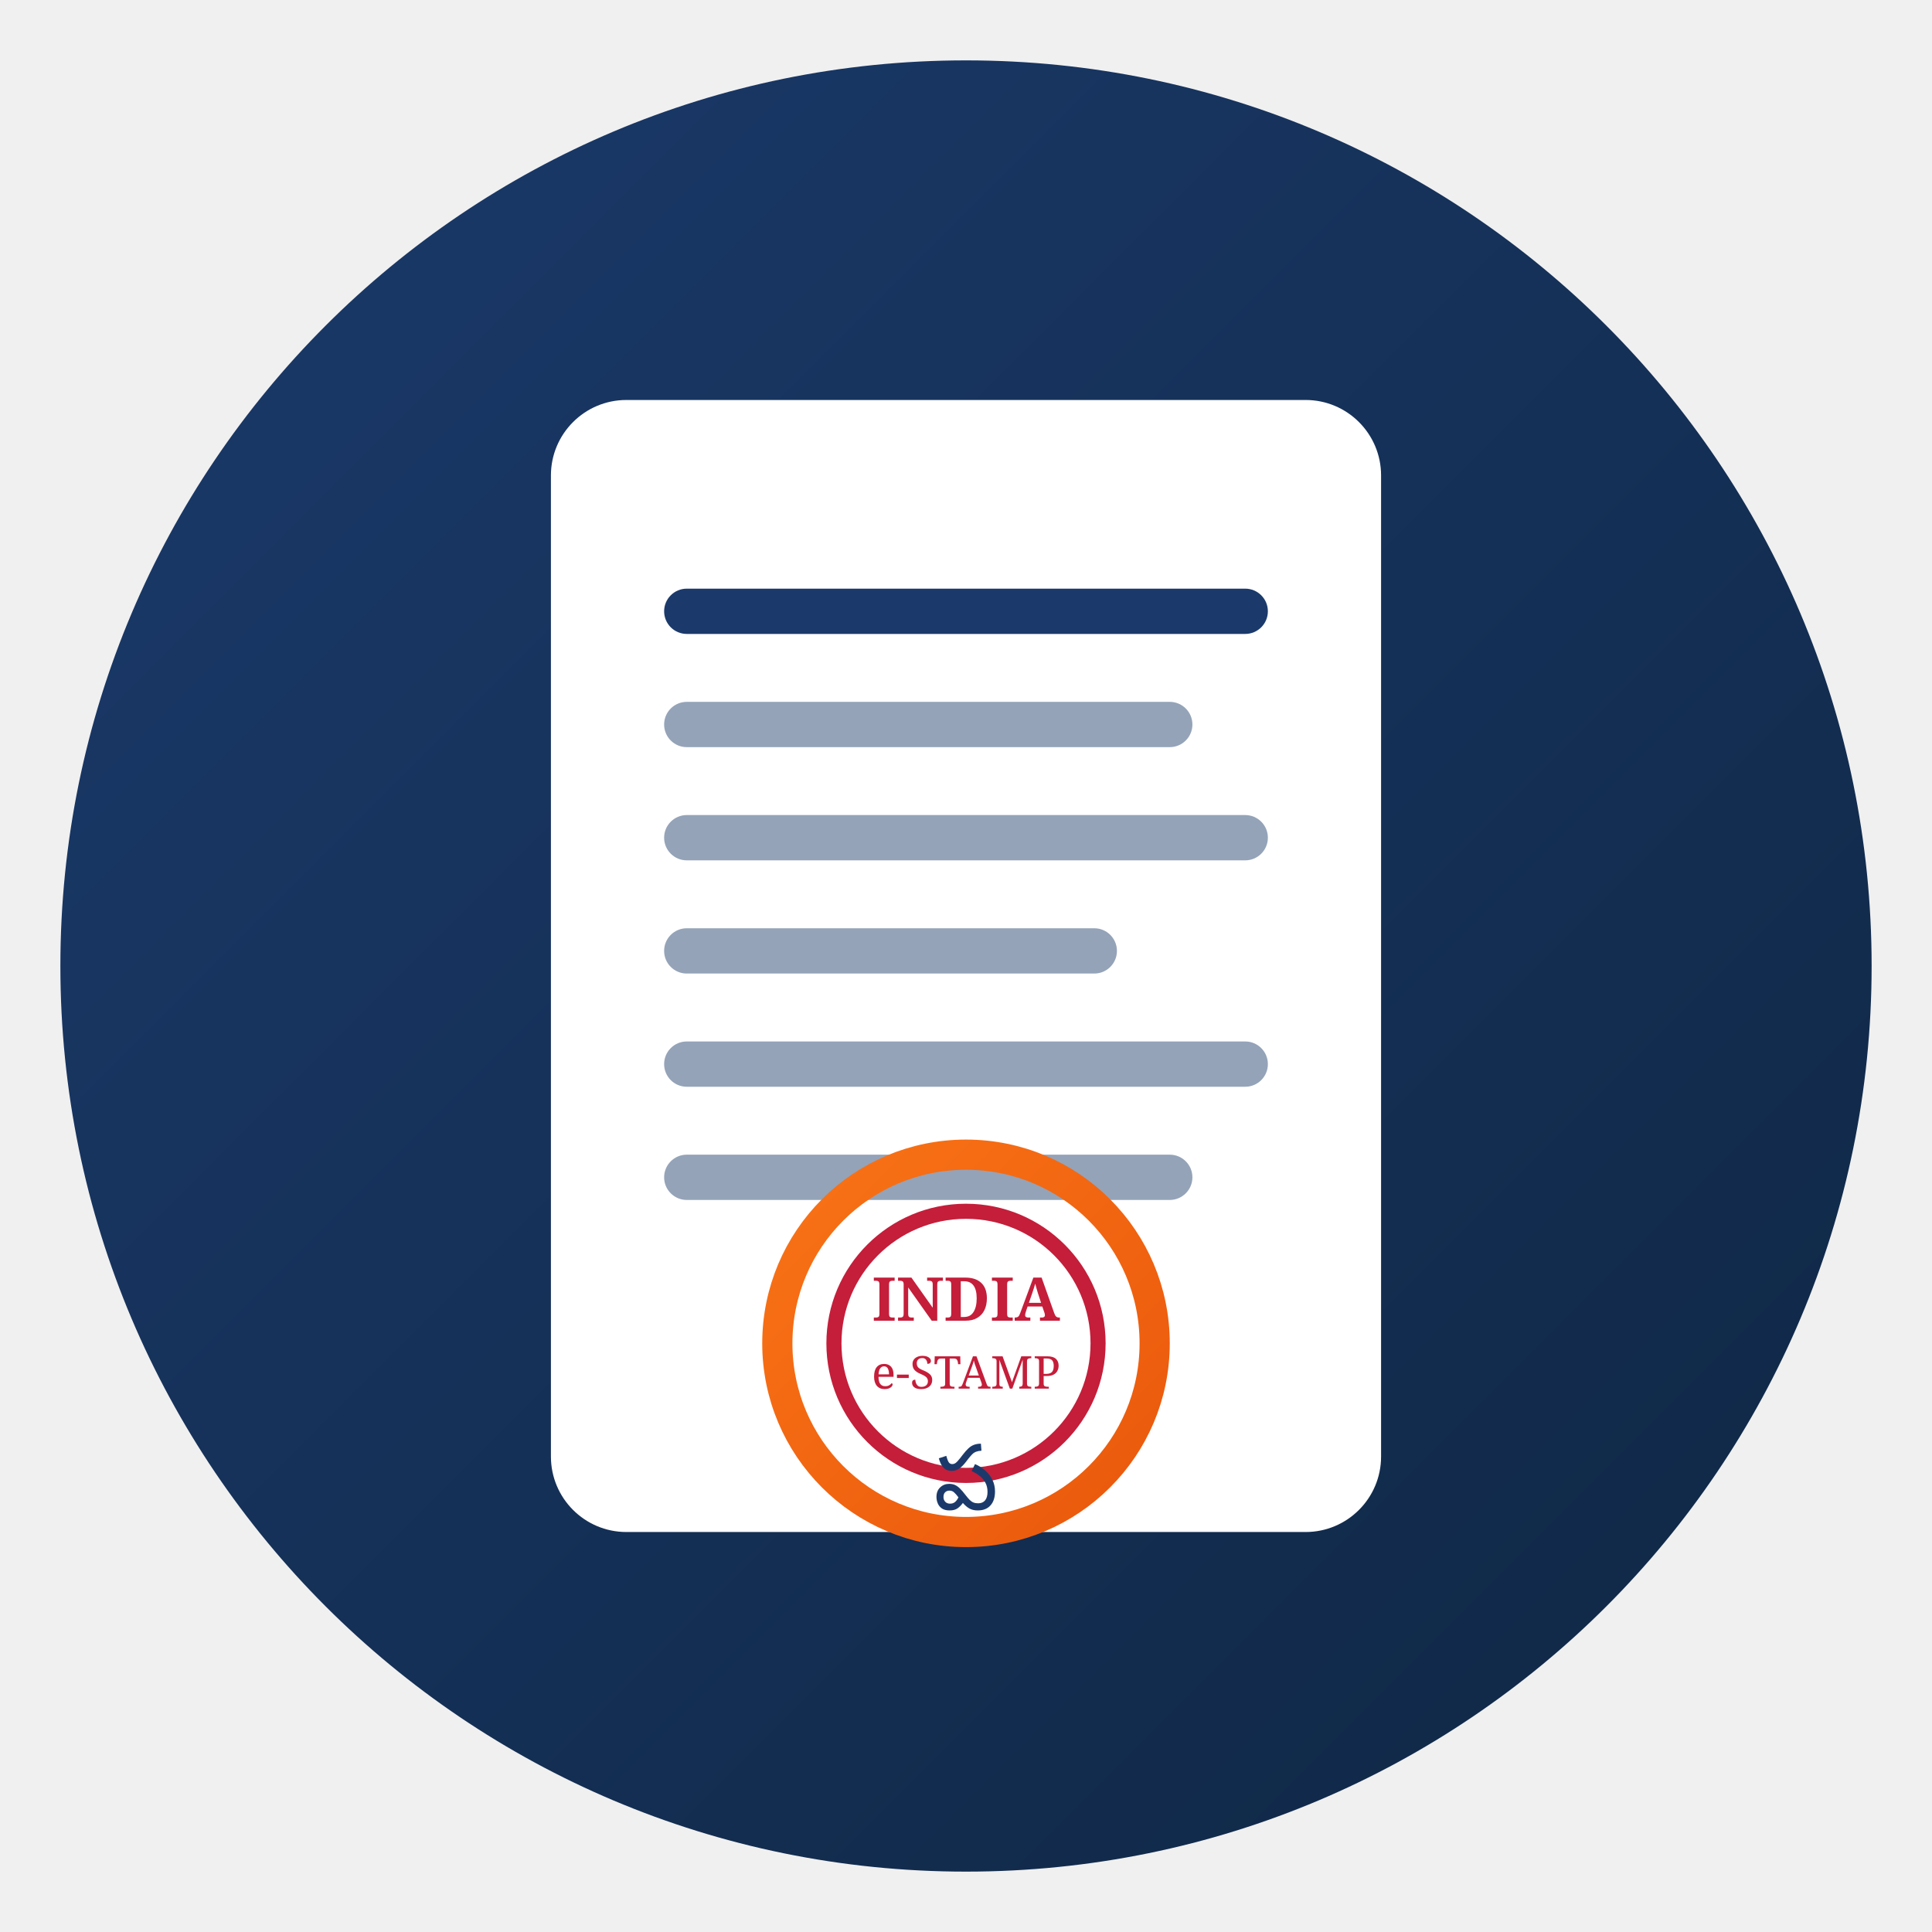
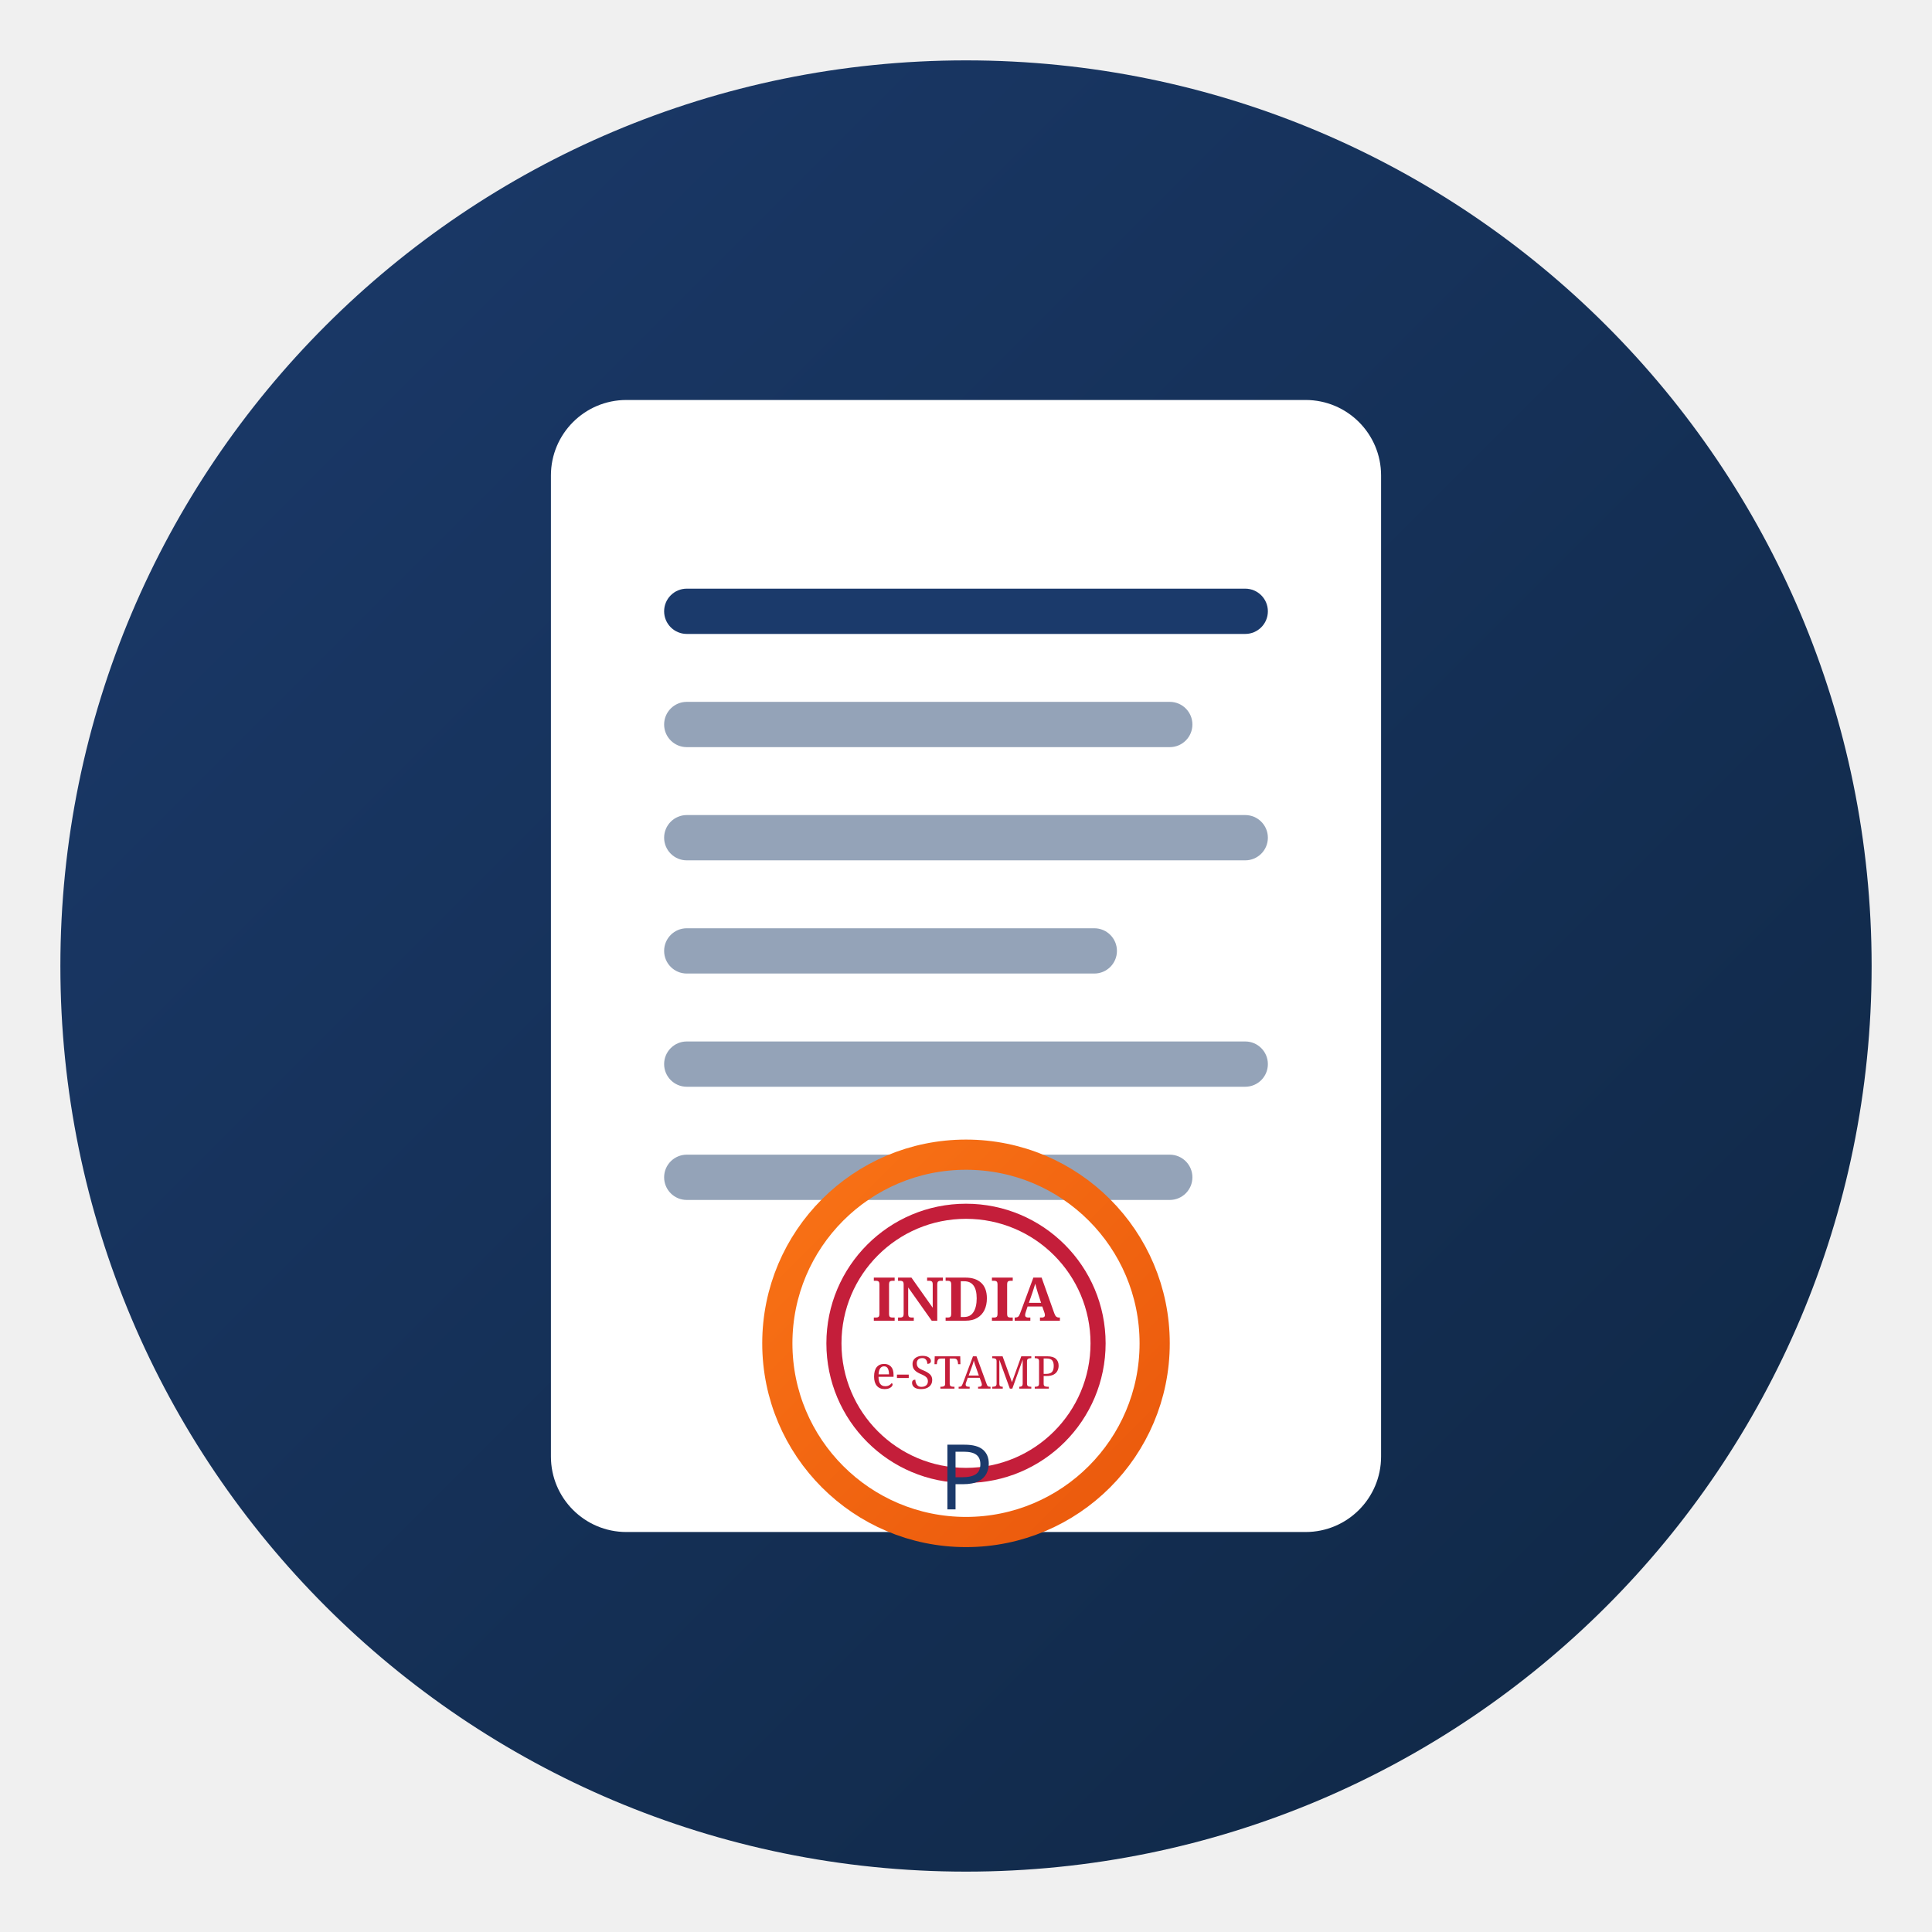
<svg xmlns="http://www.w3.org/2000/svg" viewBox="0 0 512 512">
  <defs>
    <linearGradient id="bg" x1="0%" y1="0%" x2="100%" y2="100%">
      <stop offset="0%" style="stop-color:#1B3A6B" />
      <stop offset="100%" style="stop-color:#0f2744" />
    </linearGradient>
    <linearGradient id="accent" x1="0%" y1="0%" x2="100%" y2="100%">
      <stop offset="0%" style="stop-color:#F97316" />
      <stop offset="100%" style="stop-color:#EA580C" />
    </linearGradient>
  </defs>
  <circle cx="256" cy="256" r="240" fill="url(#bg)" />
  <rect x="146" y="106" width="220" height="300" rx="20" fill="white" />
  <rect x="176" y="156" width="160" height="12" rx="6" fill="#1B3A6B" />
  <rect x="176" y="186" width="140" height="12" rx="6" fill="#94A3B8" />
  <rect x="176" y="216" width="160" height="12" rx="6" fill="#94A3B8" />
  <rect x="176" y="246" width="120" height="12" rx="6" fill="#94A3B8" />
  <rect x="176" y="276" width="160" height="12" rx="6" fill="#94A3B8" />
  <rect x="176" y="306" width="140" height="12" rx="6" fill="#94A3B8" />
  <circle cx="256" cy="356" r="50" fill="none" stroke="url(#accent)" stroke-width="8" />
  <circle cx="256" cy="356" r="35" fill="none" stroke="#C41E3A" stroke-width="4" />
  <text x="256" y="350" text-anchor="middle" font-size="16" font-weight="bold" fill="#C41E3A" font-family="serif">INDIA</text>
  <text x="256" y="368" text-anchor="middle" font-size="12" fill="#C41E3A" font-family="serif">e-STAMP</text>
-   <text x="256" y="400" text-anchor="middle" font-size="24" fill="#1B3A6B" font-family="Noto Sans Telugu, sans-serif">ప</text>
+   <text x="256" y="400" text-anchor="middle" font-size="24" fill="#1B3A6B" font-family="sans-serif">P</text>
</svg>
